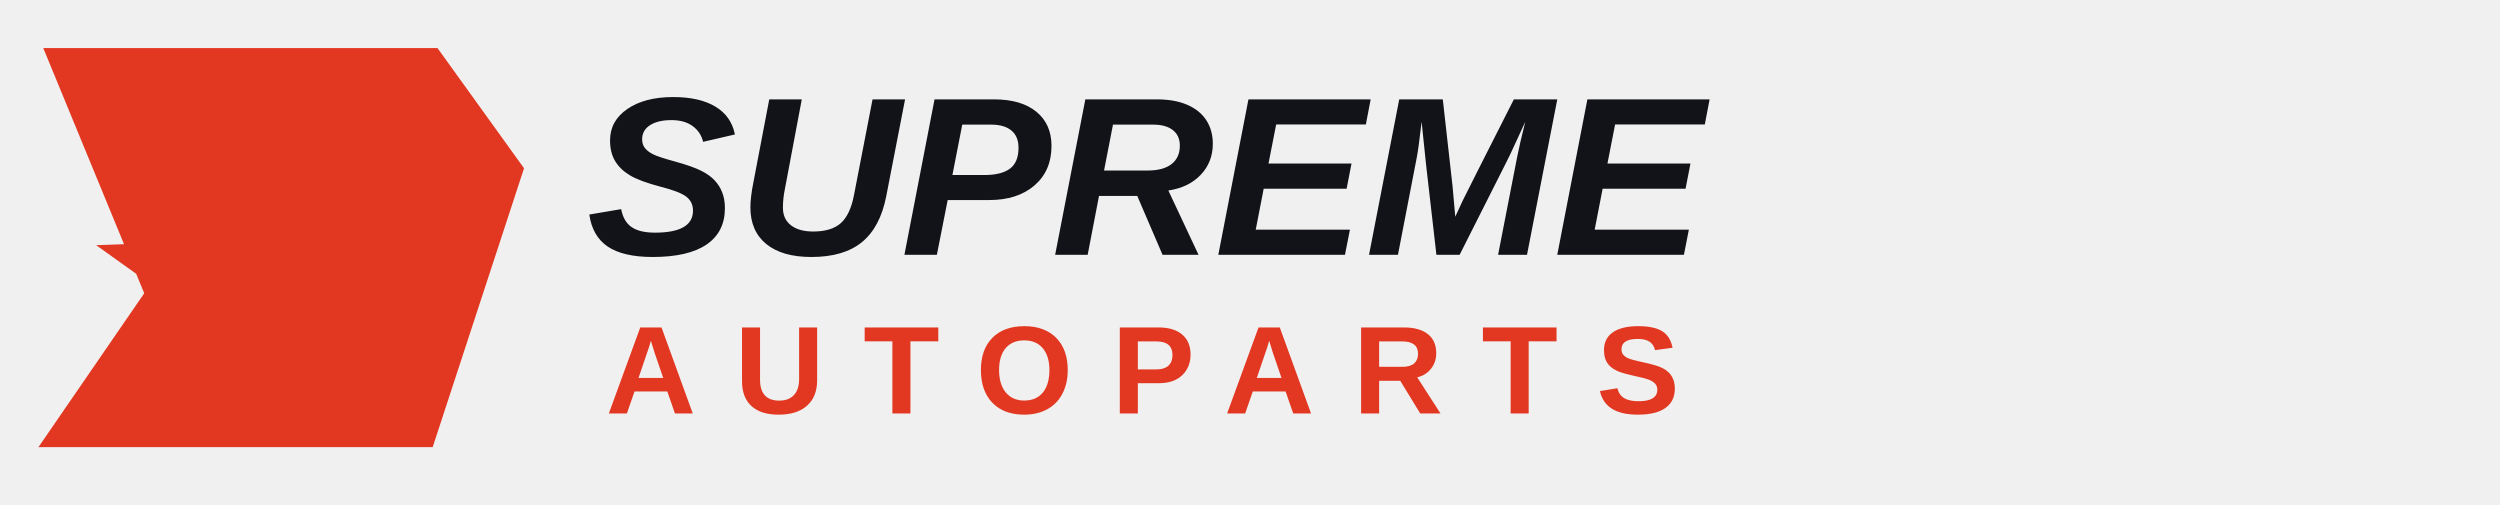
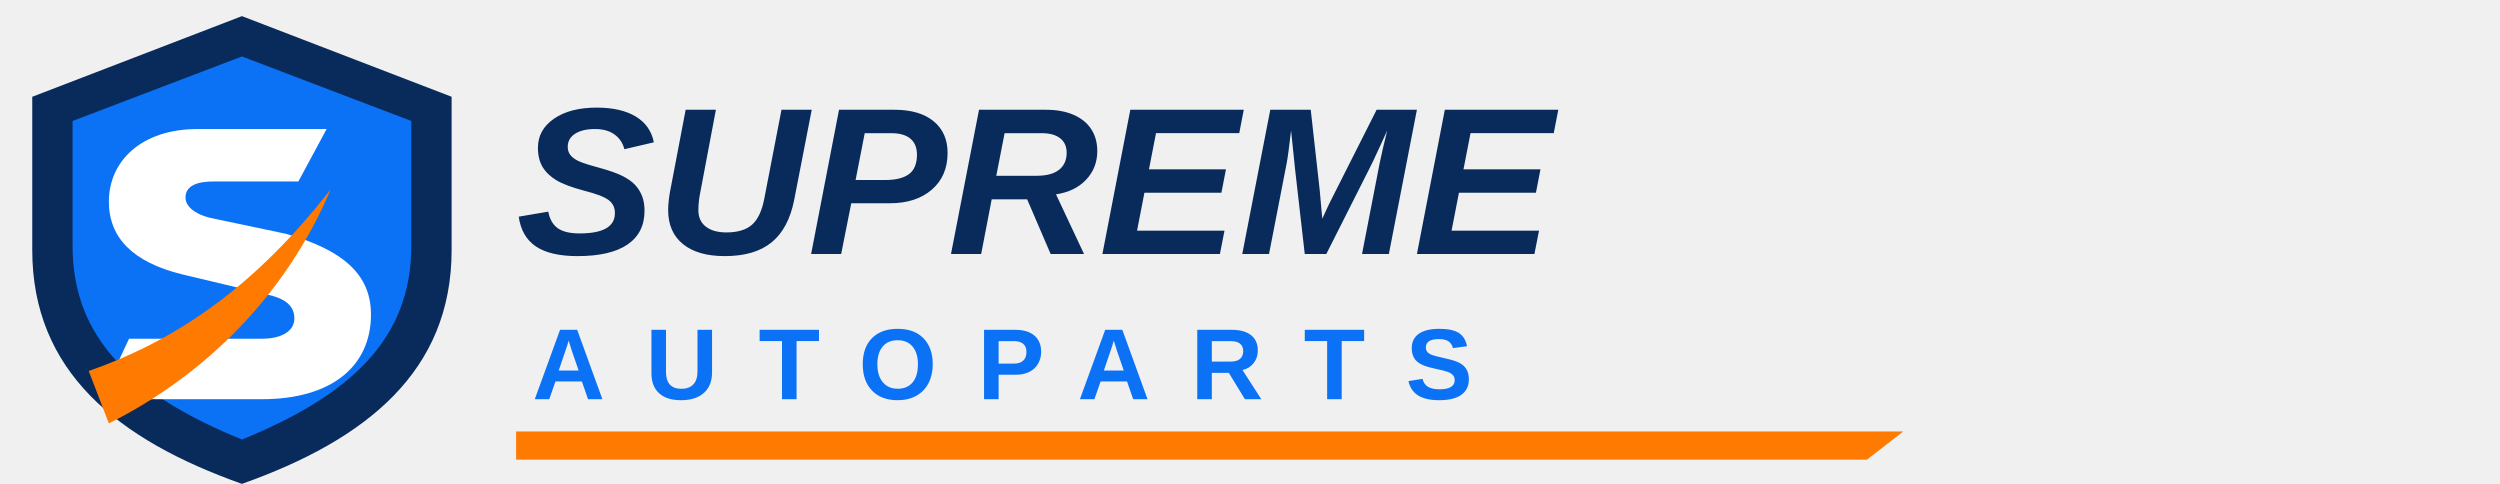
- <svg xmlns="http://www.w3.org/2000/svg" viewBox="0 0 520 105" role="img" aria-labelledby="t">
-   <path fill="#e23821" d="M9 10h82l18 25-19 58H8l22-32L9 10Zm40 15 10 25 28 1-21 16 7 11H33l8-12-21-15 28-1 1-25Z" />
-   <text x="122" y="53" fill="#111318" font-family="Arial Black,Arial,sans-serif" font-size="47" font-style="italic" font-weight="900">SUPREME</text>
-   <text x="126" y="86" fill="#e23821" font-family="Arial, sans-serif" font-size="26" font-weight="700" letter-spacing="8">AUTOPARTS</text>
+ <svg xmlns="http://www.w3.org/2000/svg" viewBox="0 0 620 120" role="img" aria-labelledby="title">
+   <g transform="translate(4 4)">
+     <path fill="#082b5c" d="M56 0 108 20v38c0 30-21 47-52 58C25 105 4 88 4 58V20L56 0Z" />
+     <path fill="#0b72f5" d="m56 10 42 16v31c0 23-15 37-42 48C29 94 14 80 14 57V26l42-16Z" />
+     <path fill="#fff" d="M77 28H45c-14 0-22 8-22 18 0 9 6 15 18 18l21 5c5 1 7 3 7 6s-3 5-8 5H28l-7 15h40c17 0 27-8 27-21 0-10-7-16-21-20l-19-4c-4-1-6-3-6-5 0-3 3-4 7-4h21l7-13Z" />
+     <path fill="#ff7a00" d="M18 88c23-8 42-22 60-45-11 26-31 46-55 58l-5-13Z" />
+   </g>
+   <text x="128" y="63" fill="#082b5c" font-family="Arial Black,Arial,sans-serif" font-size="52" font-style="italic" font-weight="900">SUPREME</text>
+   <text x="132" y="99" fill="#0b72f5" font-family="Arial,sans-serif" font-size="25" font-weight="800" letter-spacing="10">AUTOPARTS</text>
+   <path fill="#ff7a00" d="M128 107h344l-9 7H128z" />
</svg>
